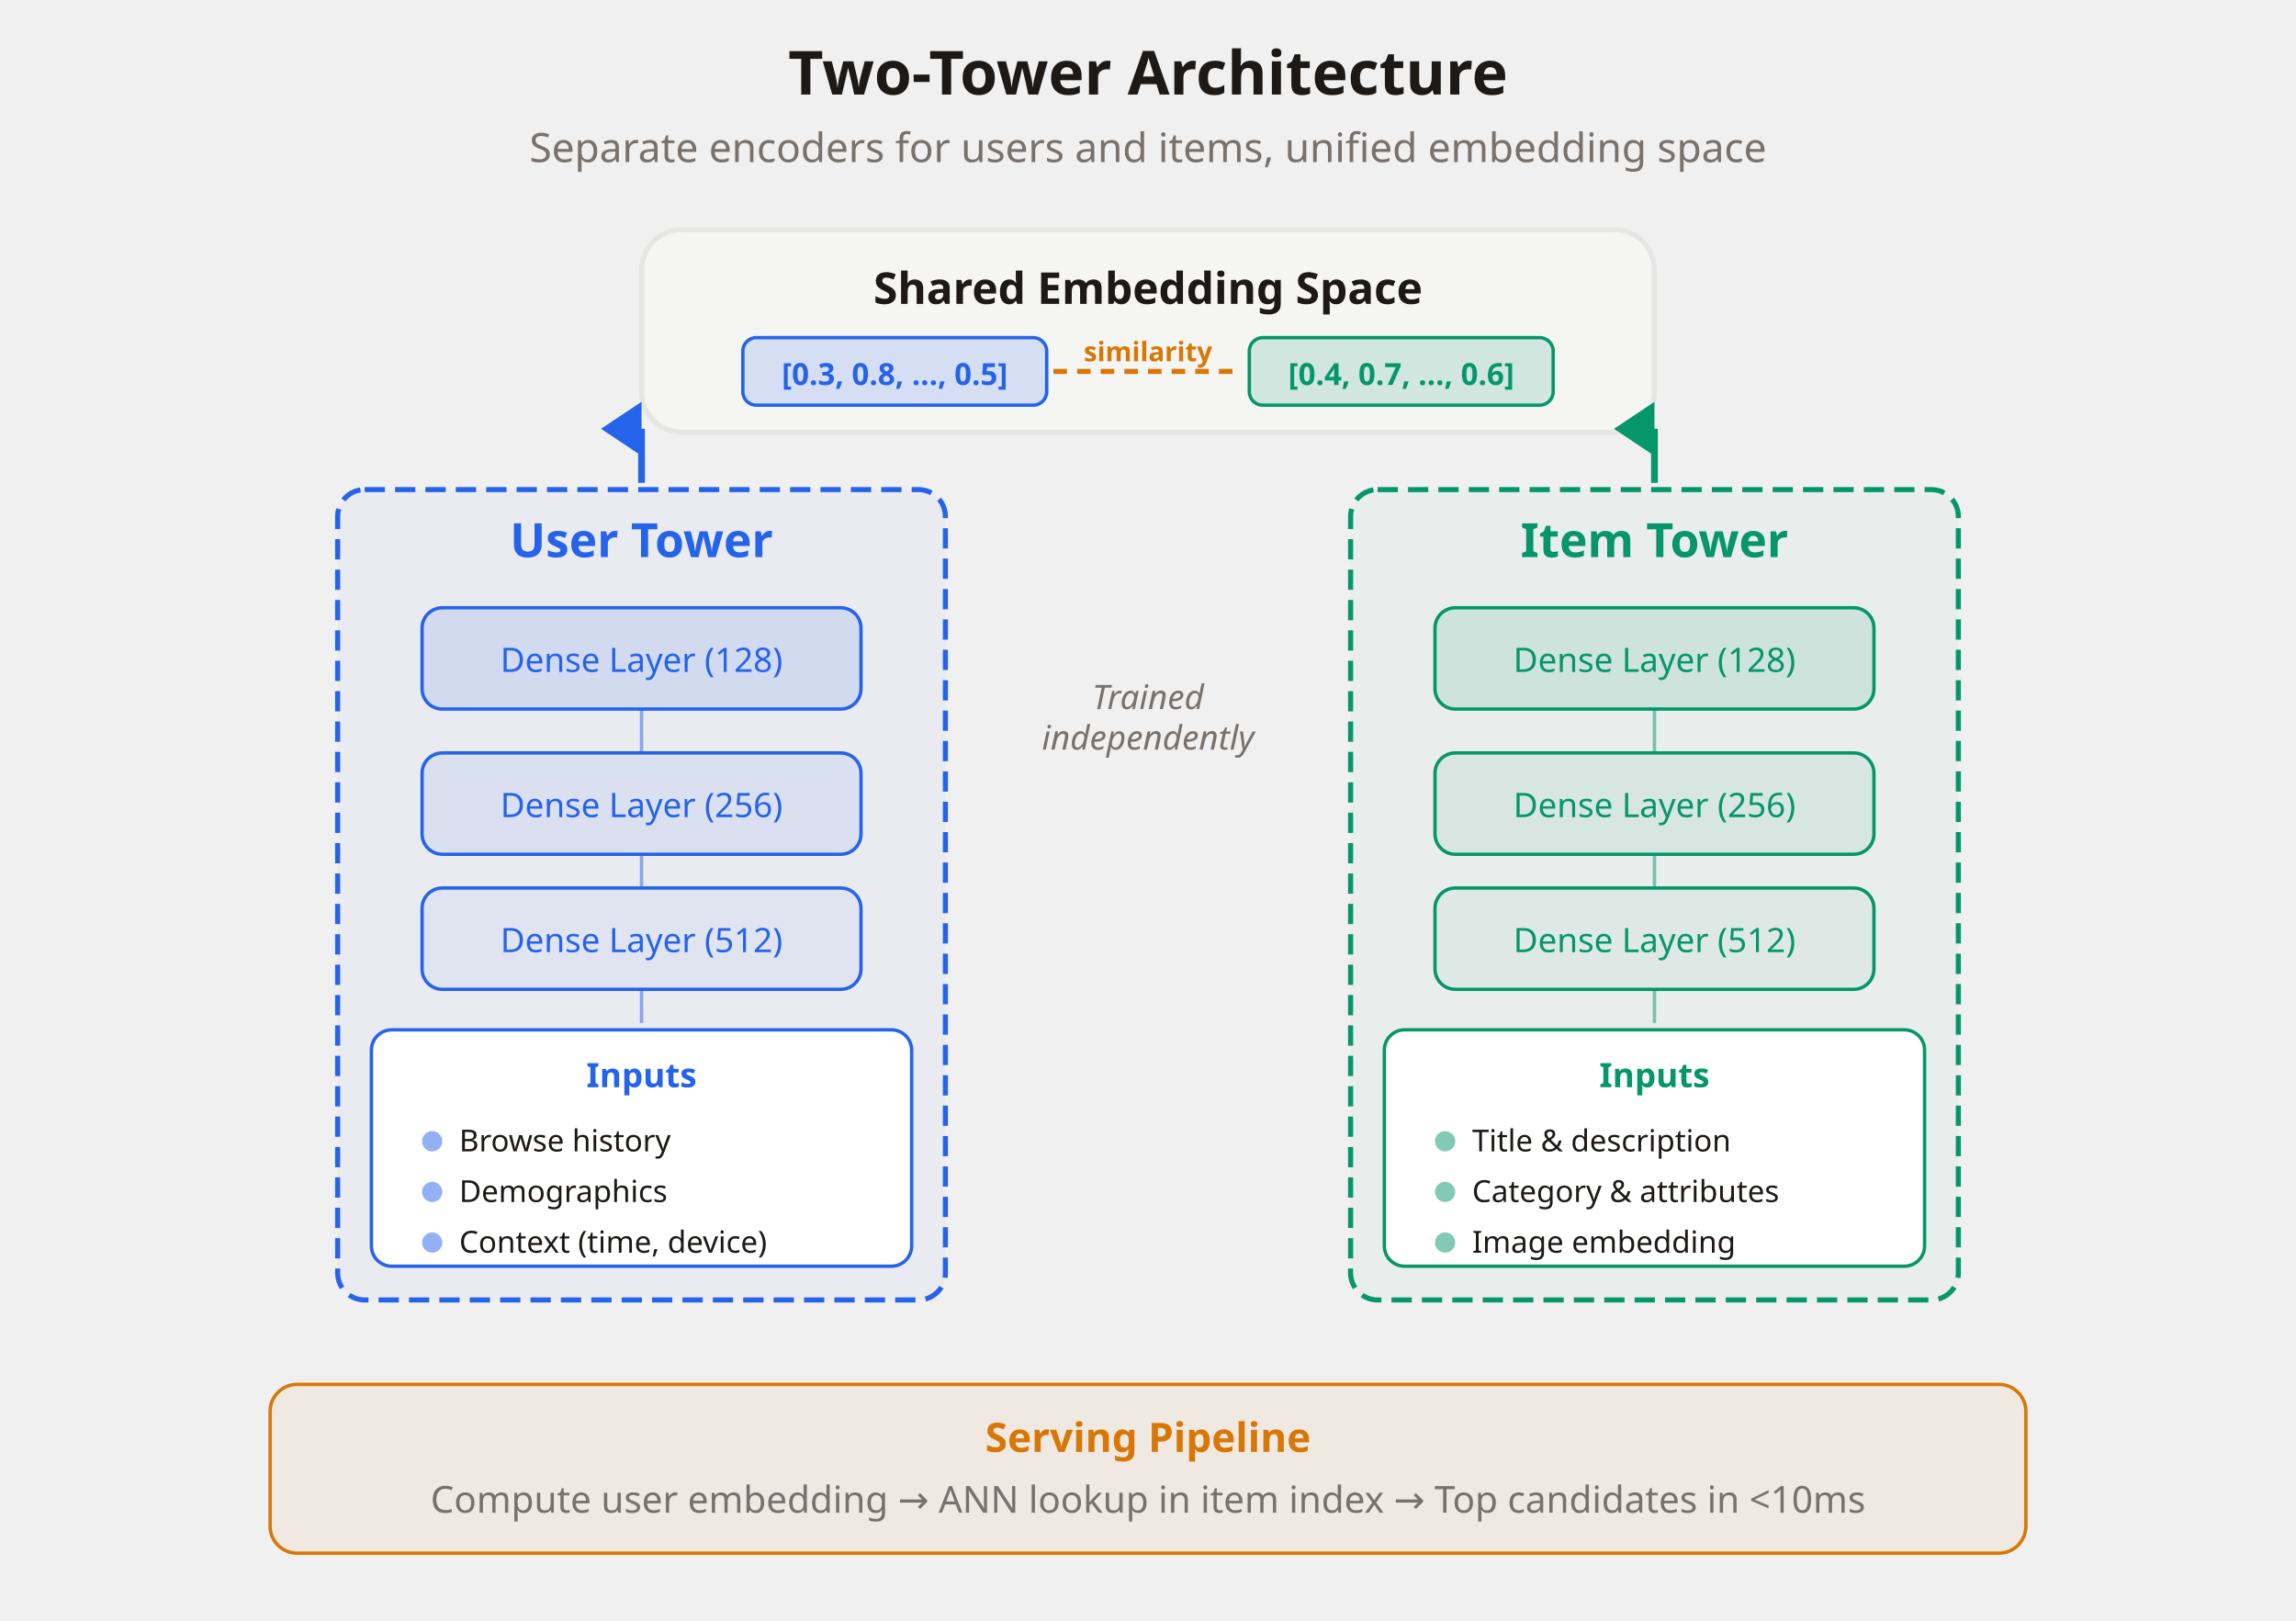
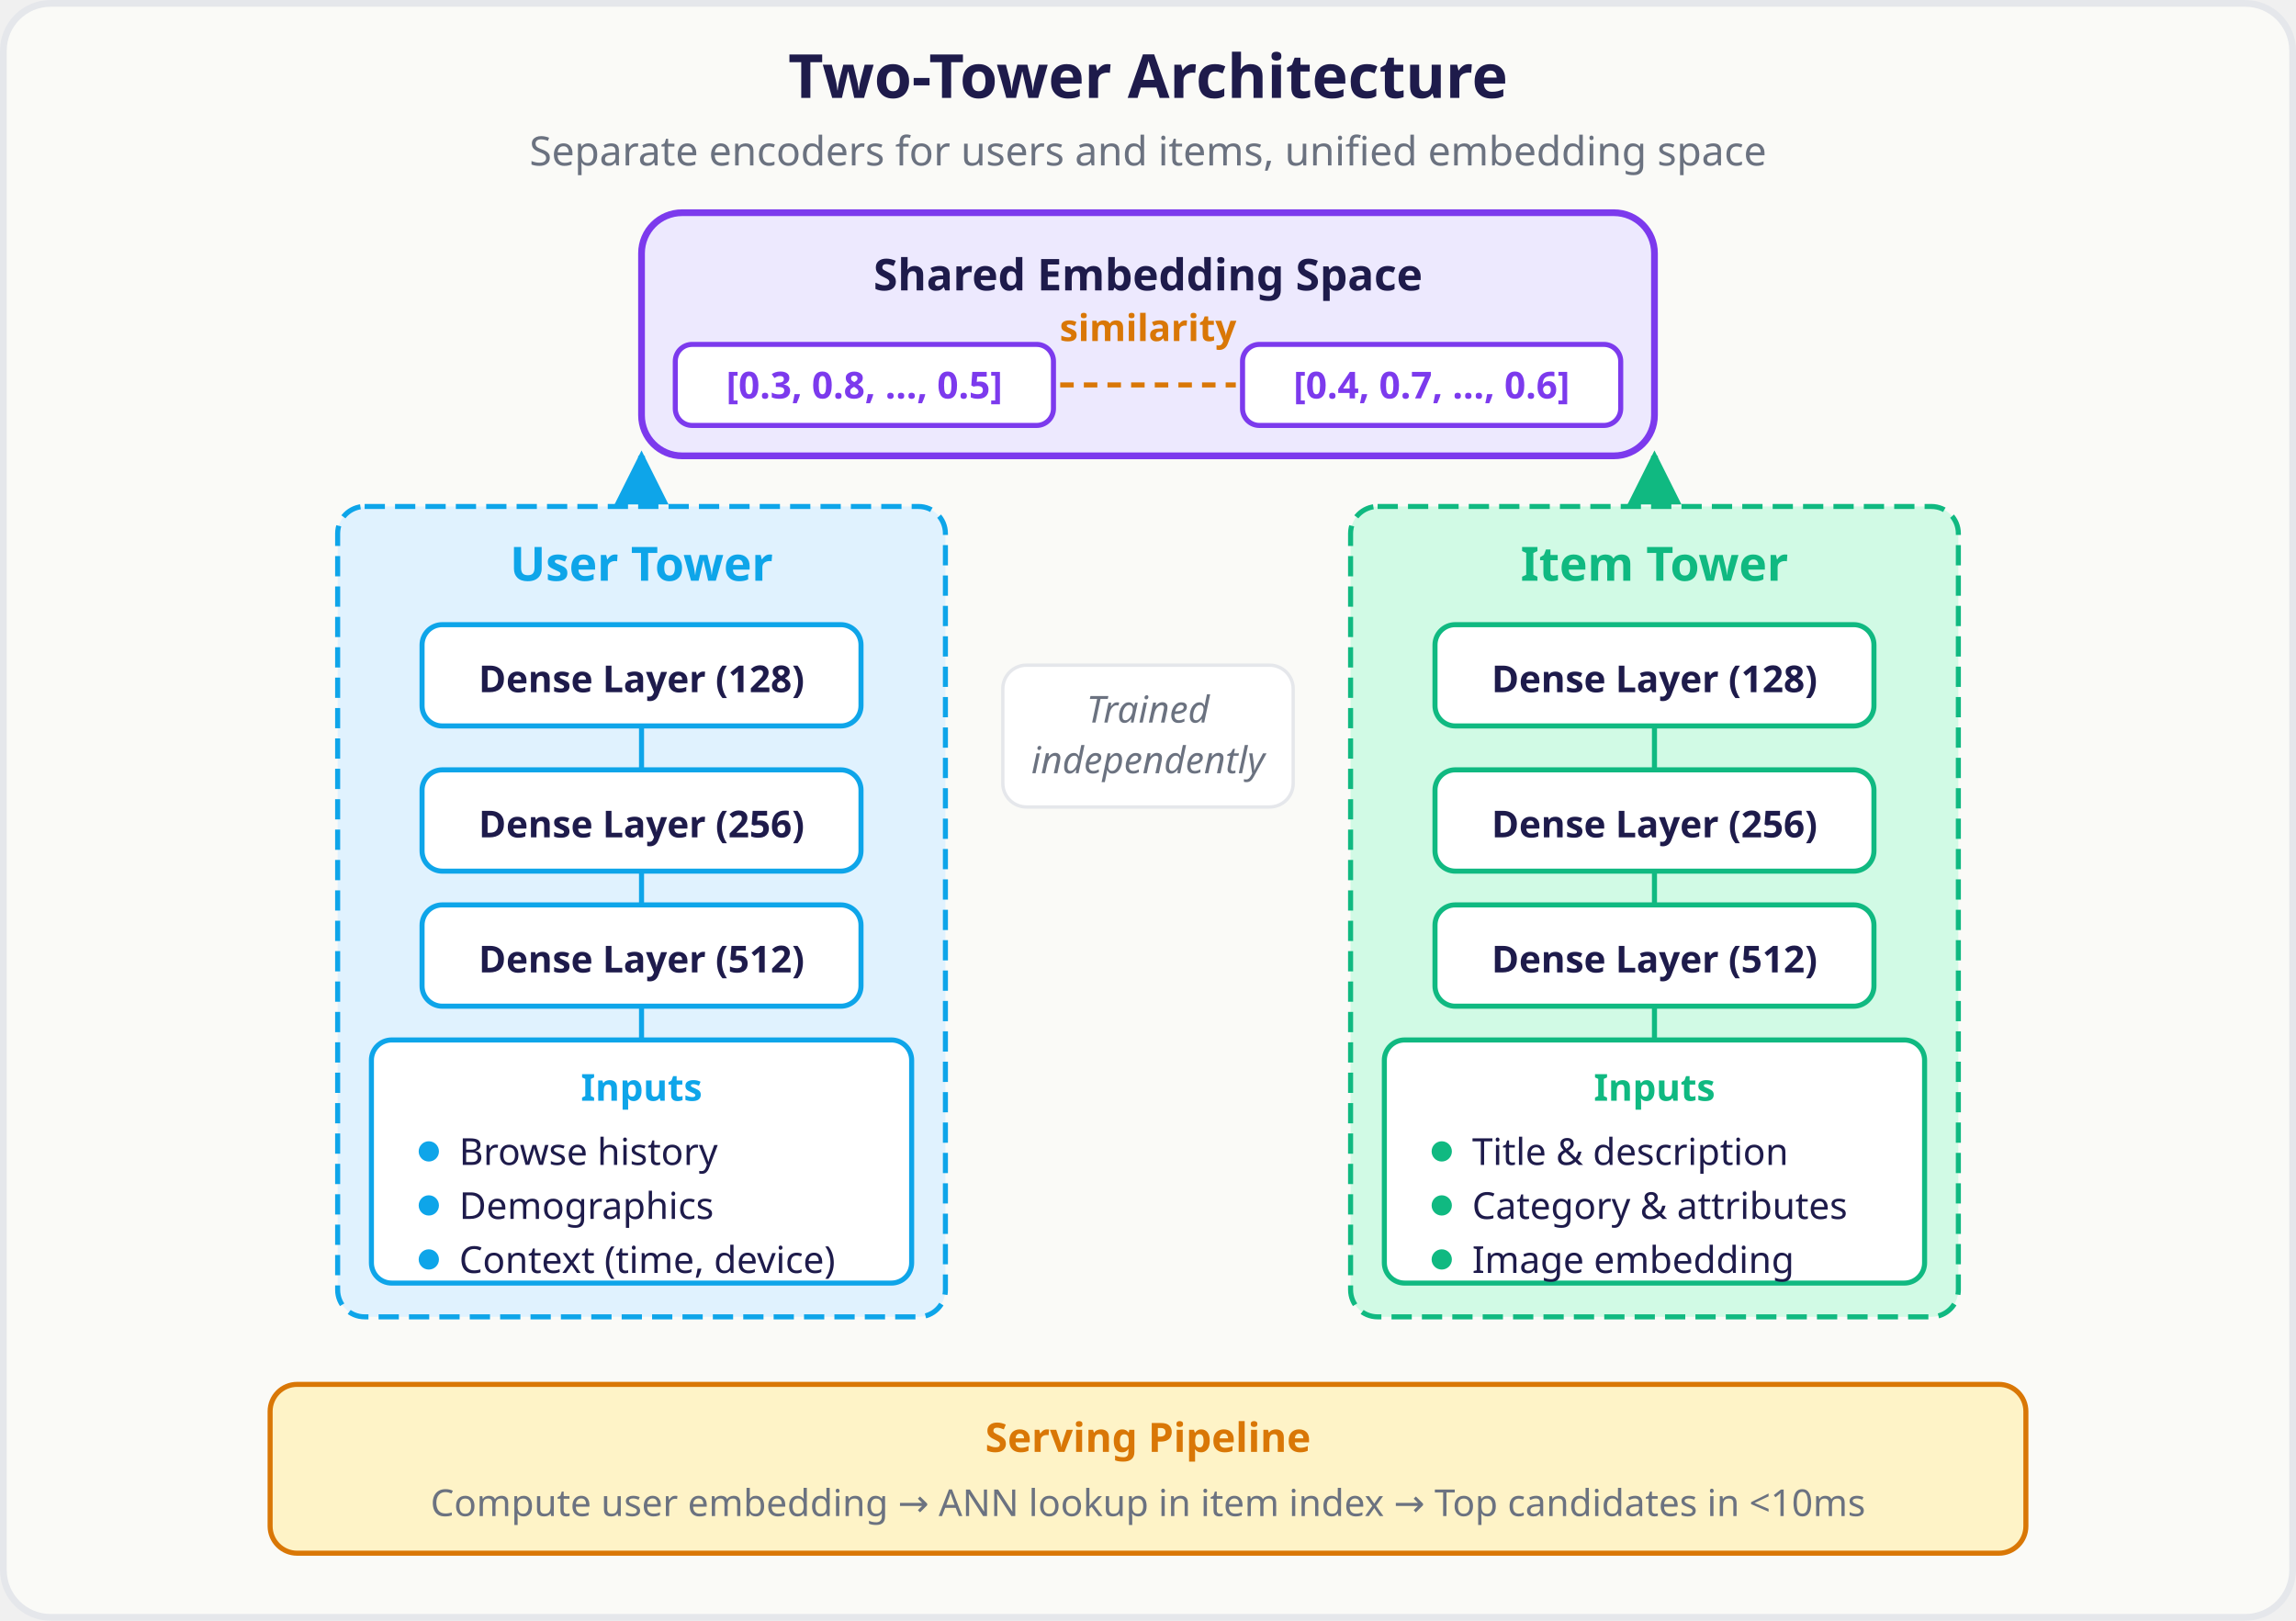
<svg xmlns="http://www.w3.org/2000/svg" viewBox="0 0 680 480" width="680" height="480" font-family="system-ui, sans-serif">
  <defs>
-     <marker id="arrowUp" markerWidth="8" markerHeight="6" refX="4" refY="6" orient="auto">
-       <path d="M0,6 L4,0 L8,6" fill="#78716C" />
+     <marker id="arrowBlue" viewBox="0 0 10 10" markerWidth="8" markerHeight="8" refX="9" refY="5" orient="auto">
+       <path d="M0,0 L10,5 L0,10 Z" fill="#0EA5E9" />
    </marker>
-     <marker id="arrowUpBlue" markerWidth="8" markerHeight="6" refX="4" refY="6" orient="auto">
-       <path d="M0,6 L4,0 L8,6" fill="#2563EB" />
-     </marker>
-     <marker id="arrowUpGreen" markerWidth="8" markerHeight="6" refX="4" refY="6" orient="auto">
-       <path d="M0,6 L4,0 L8,6" fill="#059669" />
+     <marker id="arrowGreen" viewBox="0 0 10 10" markerWidth="8" markerHeight="8" refX="9" refY="5" orient="auto">
+       <path d="M0,0 L10,5 L0,10 Z" fill="#10B981" />
    </marker>
  </defs>
-   <text x="340" y="28" text-anchor="middle" font-size="18" font-weight="bold" fill="#1C1917">Two-Tower Architecture</text>
-   <text x="340" y="48" text-anchor="middle" font-size="12" fill="#78716C">Separate encoders for users and items, unified embedding space</text>
-   <g transform="translate(190, 68)">
-     <rect x="0" y="0" width="300" height="60" rx="12" fill="#F5F5F4" stroke="#E7E5E4" stroke-width="1.5" />
-     <text x="150" y="22" text-anchor="middle" font-size="13" font-weight="bold" fill="#1C1917">Shared Embedding Space</text>
-     <rect x="30" y="32" width="90" height="20" rx="4" fill="#2563EB" fill-opacity="0.15" stroke="#2563EB" stroke-width="1" />
-     <text x="75" y="46" text-anchor="middle" font-size="9" fill="#2563EB" font-weight="bold">[0.3, 0.8, ..., 0.5]</text>
-     <rect x="180" y="32" width="90" height="20" rx="4" fill="#059669" fill-opacity="0.15" stroke="#059669" stroke-width="1" />
-     <text x="225" y="46" text-anchor="middle" font-size="9" fill="#059669" font-weight="bold">[0.4, 0.7, ..., 0.6]</text>
-     <line x1="122" y1="42" x2="178" y2="42" stroke="#D97706" stroke-width="1.5" stroke-dasharray="4,3" />
-     <text x="150" y="39" text-anchor="middle" font-size="8" fill="#D97706" font-weight="bold">similarity</text>
+   <rect x="1" y="1" width="678" height="478" rx="14" fill="#FAFAF7" stroke="#E5E7EB" stroke-width="2" />
+   <text x="340" y="29" text-anchor="middle" font-size="18" font-weight="700" fill="#1E1B4B">Two-Tower Architecture</text>
+   <text x="340" y="49" text-anchor="middle" font-size="12" fill="#6B7280">Separate encoders for users and items, unified embedding space</text>
+   <g transform="translate(190,63)">
+     <rect x="0" y="0" width="300" height="72" rx="12" fill="#EDE9FE" stroke="#7C3AED" stroke-width="2" />
+     <text x="150" y="23" text-anchor="middle" font-size="13" font-weight="700" fill="#1E1B4B">Shared Embedding Space</text>
+     <rect x="10" y="39" width="112" height="24" rx="5" fill="#FFFFFF" stroke="#7C3AED" stroke-width="1.5" />
+     <text x="66" y="55" text-anchor="middle" font-size="11" font-weight="600" fill="#7C3AED">[0.3, 0.8, ..., 0.5]</text>
+     <rect x="178" y="39" width="112" height="24" rx="5" fill="#FFFFFF" stroke="#7C3AED" stroke-width="1.5" />
+     <text x="234" y="55" text-anchor="middle" font-size="11" font-weight="600" fill="#7C3AED">[0.4, 0.7, ..., 0.6]</text>
+     <text x="150" y="38" text-anchor="middle" font-size="11" font-weight="700" fill="#D97706">similarity</text>
+     <line x1="124" y1="51" x2="176" y2="51" stroke="#D97706" stroke-width="1.5" stroke-dasharray="4 3" />
  </g>
-   <g transform="translate(100, 145)">
-     <rect x="0" y="0" width="180" height="240" rx="8" fill="#2563EB" fill-opacity="0.03" stroke="#2563EB" stroke-width="1.5" stroke-dasharray="6,3" />
-     <text x="90" y="20" text-anchor="middle" font-size="14" font-weight="bold" fill="#2563EB">User Tower</text>
-     <line x1="90" y1="-2" x2="90" y2="-18" stroke="#2563EB" stroke-width="2" marker-end="url(#arrowUpBlue)" />
-     <rect x="25" y="35" width="130" height="30" rx="6" fill="#2563EB" fill-opacity="0.12" stroke="#2563EB" stroke-width="1" />
-     <text x="90" y="54" text-anchor="middle" font-size="10" fill="#2563EB">Dense Layer (128)</text>
-     <line x1="90" y1="65" x2="90" y2="78" stroke="#2563EB" stroke-width="1" opacity="0.5" />
-     <rect x="25" y="78" width="130" height="30" rx="6" fill="#2563EB" fill-opacity="0.08" stroke="#2563EB" stroke-width="1" />
-     <text x="90" y="97" text-anchor="middle" font-size="10" fill="#2563EB">Dense Layer (256)</text>
-     <line x1="90" y1="108" x2="90" y2="118" stroke="#2563EB" stroke-width="1" opacity="0.5" />
-     <rect x="25" y="118" width="130" height="30" rx="6" fill="#2563EB" fill-opacity="0.05" stroke="#2563EB" stroke-width="1" />
-     <text x="90" y="137" text-anchor="middle" font-size="10" fill="#2563EB">Dense Layer (512)</text>
-     <line x1="90" y1="148" x2="90" y2="158" stroke="#2563EB" stroke-width="1" opacity="0.5" />
-     <rect x="10" y="160" width="160" height="70" rx="6" fill="white" stroke="#2563EB" stroke-width="1" />
-     <text x="90" y="177" text-anchor="middle" font-size="10" font-weight="bold" fill="#2563EB">Inputs</text>
-     <g font-size="9" fill="#1C1917">
-       <circle cx="28" cy="193" r="3" fill="#2563EB" opacity="0.5" />
-       <text x="36" y="196">Browse history</text>
-       <circle cx="28" cy="208" r="3" fill="#2563EB" opacity="0.5" />
+   <g transform="translate(100,150)">
+     <rect x="0" y="0" width="180" height="240" rx="8" fill="#E0F2FE" stroke="#0EA5E9" stroke-width="1.5" stroke-dasharray="6 3" />
+     <text x="90" y="22" text-anchor="middle" font-size="14" font-weight="700" fill="#0EA5E9">User Tower</text>
+     <line x1="90" y1="-2" x2="90" y2="-15" stroke="#0EA5E9" stroke-width="2" marker-end="url(#arrowBlue)" />
+     <rect x="25" y="35" width="130" height="30" rx="6" fill="#FFFFFF" stroke="#0EA5E9" stroke-width="1.5" />
+     <text x="90" y="55" text-anchor="middle" font-size="11" font-weight="600" fill="#1E1B4B">Dense Layer (128)</text>
+     <line x1="90" y1="65" x2="90" y2="78" stroke="#0EA5E9" stroke-width="1.5" />
+     <rect x="25" y="78" width="130" height="30" rx="6" fill="#FFFFFF" stroke="#0EA5E9" stroke-width="1.5" />
+     <text x="90" y="98" text-anchor="middle" font-size="11" font-weight="600" fill="#1E1B4B">Dense Layer (256)</text>
+     <line x1="90" y1="108" x2="90" y2="118" stroke="#0EA5E9" stroke-width="1.5" />
+     <rect x="25" y="118" width="130" height="30" rx="6" fill="#FFFFFF" stroke="#0EA5E9" stroke-width="1.5" />
+     <text x="90" y="138" text-anchor="middle" font-size="11" font-weight="600" fill="#1E1B4B">Dense Layer (512)</text>
+     <line x1="90" y1="148" x2="90" y2="158" stroke="#0EA5E9" stroke-width="1.5" />
+     <rect x="10" y="158" width="160" height="72" rx="6" fill="#FFFFFF" stroke="#0EA5E9" stroke-width="1.5" />
+     <text x="90" y="176" text-anchor="middle" font-size="11" font-weight="700" fill="#0EA5E9">Inputs</text>
+     <g font-size="11" fill="#1E1B4B">
+       <circle cx="27" cy="191" r="3" fill="#0EA5E9" />
+       <text x="36" y="195">Browse history</text>
+       <circle cx="27" cy="207" r="3" fill="#0EA5E9" />
      <text x="36" y="211">Demographics</text>
-       <circle cx="28" cy="223" r="3" fill="#2563EB" opacity="0.5" />
-       <text x="36" y="226">Context (time, device)</text>
+       <circle cx="27" cy="223" r="3" fill="#0EA5E9" />
+       <text x="36" y="227">Context (time, device)</text>
    </g>
  </g>
-   <g transform="translate(400, 145)">
-     <rect x="0" y="0" width="180" height="240" rx="8" fill="#059669" fill-opacity="0.03" stroke="#059669" stroke-width="1.5" stroke-dasharray="6,3" />
-     <text x="90" y="20" text-anchor="middle" font-size="14" font-weight="bold" fill="#059669">Item Tower</text>
-     <line x1="90" y1="-2" x2="90" y2="-18" stroke="#059669" stroke-width="2" marker-end="url(#arrowUpGreen)" />
-     <rect x="25" y="35" width="130" height="30" rx="6" fill="#059669" fill-opacity="0.12" stroke="#059669" stroke-width="1" />
-     <text x="90" y="54" text-anchor="middle" font-size="10" fill="#059669">Dense Layer (128)</text>
-     <line x1="90" y1="65" x2="90" y2="78" stroke="#059669" stroke-width="1" opacity="0.5" />
-     <rect x="25" y="78" width="130" height="30" rx="6" fill="#059669" fill-opacity="0.08" stroke="#059669" stroke-width="1" />
-     <text x="90" y="97" text-anchor="middle" font-size="10" fill="#059669">Dense Layer (256)</text>
-     <line x1="90" y1="108" x2="90" y2="118" stroke="#059669" stroke-width="1" opacity="0.5" />
-     <rect x="25" y="118" width="130" height="30" rx="6" fill="#059669" fill-opacity="0.05" stroke="#059669" stroke-width="1" />
-     <text x="90" y="137" text-anchor="middle" font-size="10" fill="#059669">Dense Layer (512)</text>
-     <line x1="90" y1="148" x2="90" y2="158" stroke="#059669" stroke-width="1" opacity="0.5" />
-     <rect x="10" y="160" width="160" height="70" rx="6" fill="white" stroke="#059669" stroke-width="1" />
-     <text x="90" y="177" text-anchor="middle" font-size="10" font-weight="bold" fill="#059669">Inputs</text>
-     <g font-size="9" fill="#1C1917">
-       <circle cx="28" cy="193" r="3" fill="#059669" opacity="0.5" />
-       <text x="36" y="196">Title &amp; description</text>
-       <circle cx="28" cy="208" r="3" fill="#059669" opacity="0.5" />
+   <g transform="translate(400,150)">
+     <rect x="0" y="0" width="180" height="240" rx="8" fill="#D1FAE5" stroke="#10B981" stroke-width="1.5" stroke-dasharray="6 3" />
+     <text x="90" y="22" text-anchor="middle" font-size="14" font-weight="700" fill="#10B981">Item Tower</text>
+     <line x1="90" y1="-2" x2="90" y2="-15" stroke="#10B981" stroke-width="2" marker-end="url(#arrowGreen)" />
+     <rect x="25" y="35" width="130" height="30" rx="6" fill="#FFFFFF" stroke="#10B981" stroke-width="1.5" />
+     <text x="90" y="55" text-anchor="middle" font-size="11" font-weight="600" fill="#1E1B4B">Dense Layer (128)</text>
+     <line x1="90" y1="65" x2="90" y2="78" stroke="#10B981" stroke-width="1.5" />
+     <rect x="25" y="78" width="130" height="30" rx="6" fill="#FFFFFF" stroke="#10B981" stroke-width="1.5" />
+     <text x="90" y="98" text-anchor="middle" font-size="11" font-weight="600" fill="#1E1B4B">Dense Layer (256)</text>
+     <line x1="90" y1="108" x2="90" y2="118" stroke="#10B981" stroke-width="1.5" />
+     <rect x="25" y="118" width="130" height="30" rx="6" fill="#FFFFFF" stroke="#10B981" stroke-width="1.5" />
+     <text x="90" y="138" text-anchor="middle" font-size="11" font-weight="600" fill="#1E1B4B">Dense Layer (512)</text>
+     <line x1="90" y1="148" x2="90" y2="158" stroke="#10B981" stroke-width="1.5" />
+     <rect x="10" y="158" width="160" height="72" rx="6" fill="#FFFFFF" stroke="#10B981" stroke-width="1.5" />
+     <text x="90" y="176" text-anchor="middle" font-size="11" font-weight="700" fill="#10B981">Inputs</text>
+     <g font-size="11" fill="#1E1B4B">
+       <circle cx="27" cy="191" r="3" fill="#10B981" />
+       <text x="36" y="195">Title &amp; description</text>
+       <circle cx="27" cy="207" r="3" fill="#10B981" />
      <text x="36" y="211">Category &amp; attributes</text>
-       <circle cx="28" cy="223" r="3" fill="#059669" opacity="0.5" />
-       <text x="36" y="226">Image embedding</text>
+       <circle cx="27" cy="223" r="3" fill="#10B981" />
+       <text x="36" y="227">Image embedding</text>
    </g>
  </g>
-   <g transform="translate(80, 410)">
-     <rect x="0" y="0" width="520" height="50" rx="8" fill="#D97706" fill-opacity="0.06" stroke="#D97706" stroke-width="1" />
-     <text x="260" y="20" text-anchor="middle" font-size="12" font-weight="bold" fill="#D97706">Serving Pipeline</text>
-     <text x="260" y="38" text-anchor="middle" font-size="11" fill="#78716C">Compute user embedding → ANN lookup in item index → Top candidates in &lt;10ms</text>
+   <g transform="translate(290,207)">
+     <rect x="7" y="-10" width="86" height="42" rx="7" fill="#FFFFFF" stroke="#E5E7EB" />
+     <text x="50" y="7" text-anchor="middle" font-size="11" fill="#6B7280" font-style="italic">Trained</text>
+     <text x="50" y="22" text-anchor="middle" font-size="11" fill="#6B7280" font-style="italic">independently</text>
  </g>
-   <g transform="translate(290, 210)">
-     <text x="50" y="0" text-anchor="middle" font-size="10" fill="#78716C" font-style="italic">Trained</text>
-     <text x="50" y="12" text-anchor="middle" font-size="10" fill="#78716C" font-style="italic">independently</text>
+   <g transform="translate(80,410)">
+     <rect x="0" y="0" width="520" height="50" rx="8" fill="#FEF3C7" stroke="#D97706" stroke-width="1.5" />
+     <text x="260" y="20" text-anchor="middle" font-size="12" font-weight="700" fill="#D97706">Serving Pipeline</text>
+     <text x="260" y="39" text-anchor="middle" font-size="11" fill="#6B7280">Compute user embedding → ANN lookup in item index → Top candidates in &lt;10ms</text>
  </g>
</svg>
